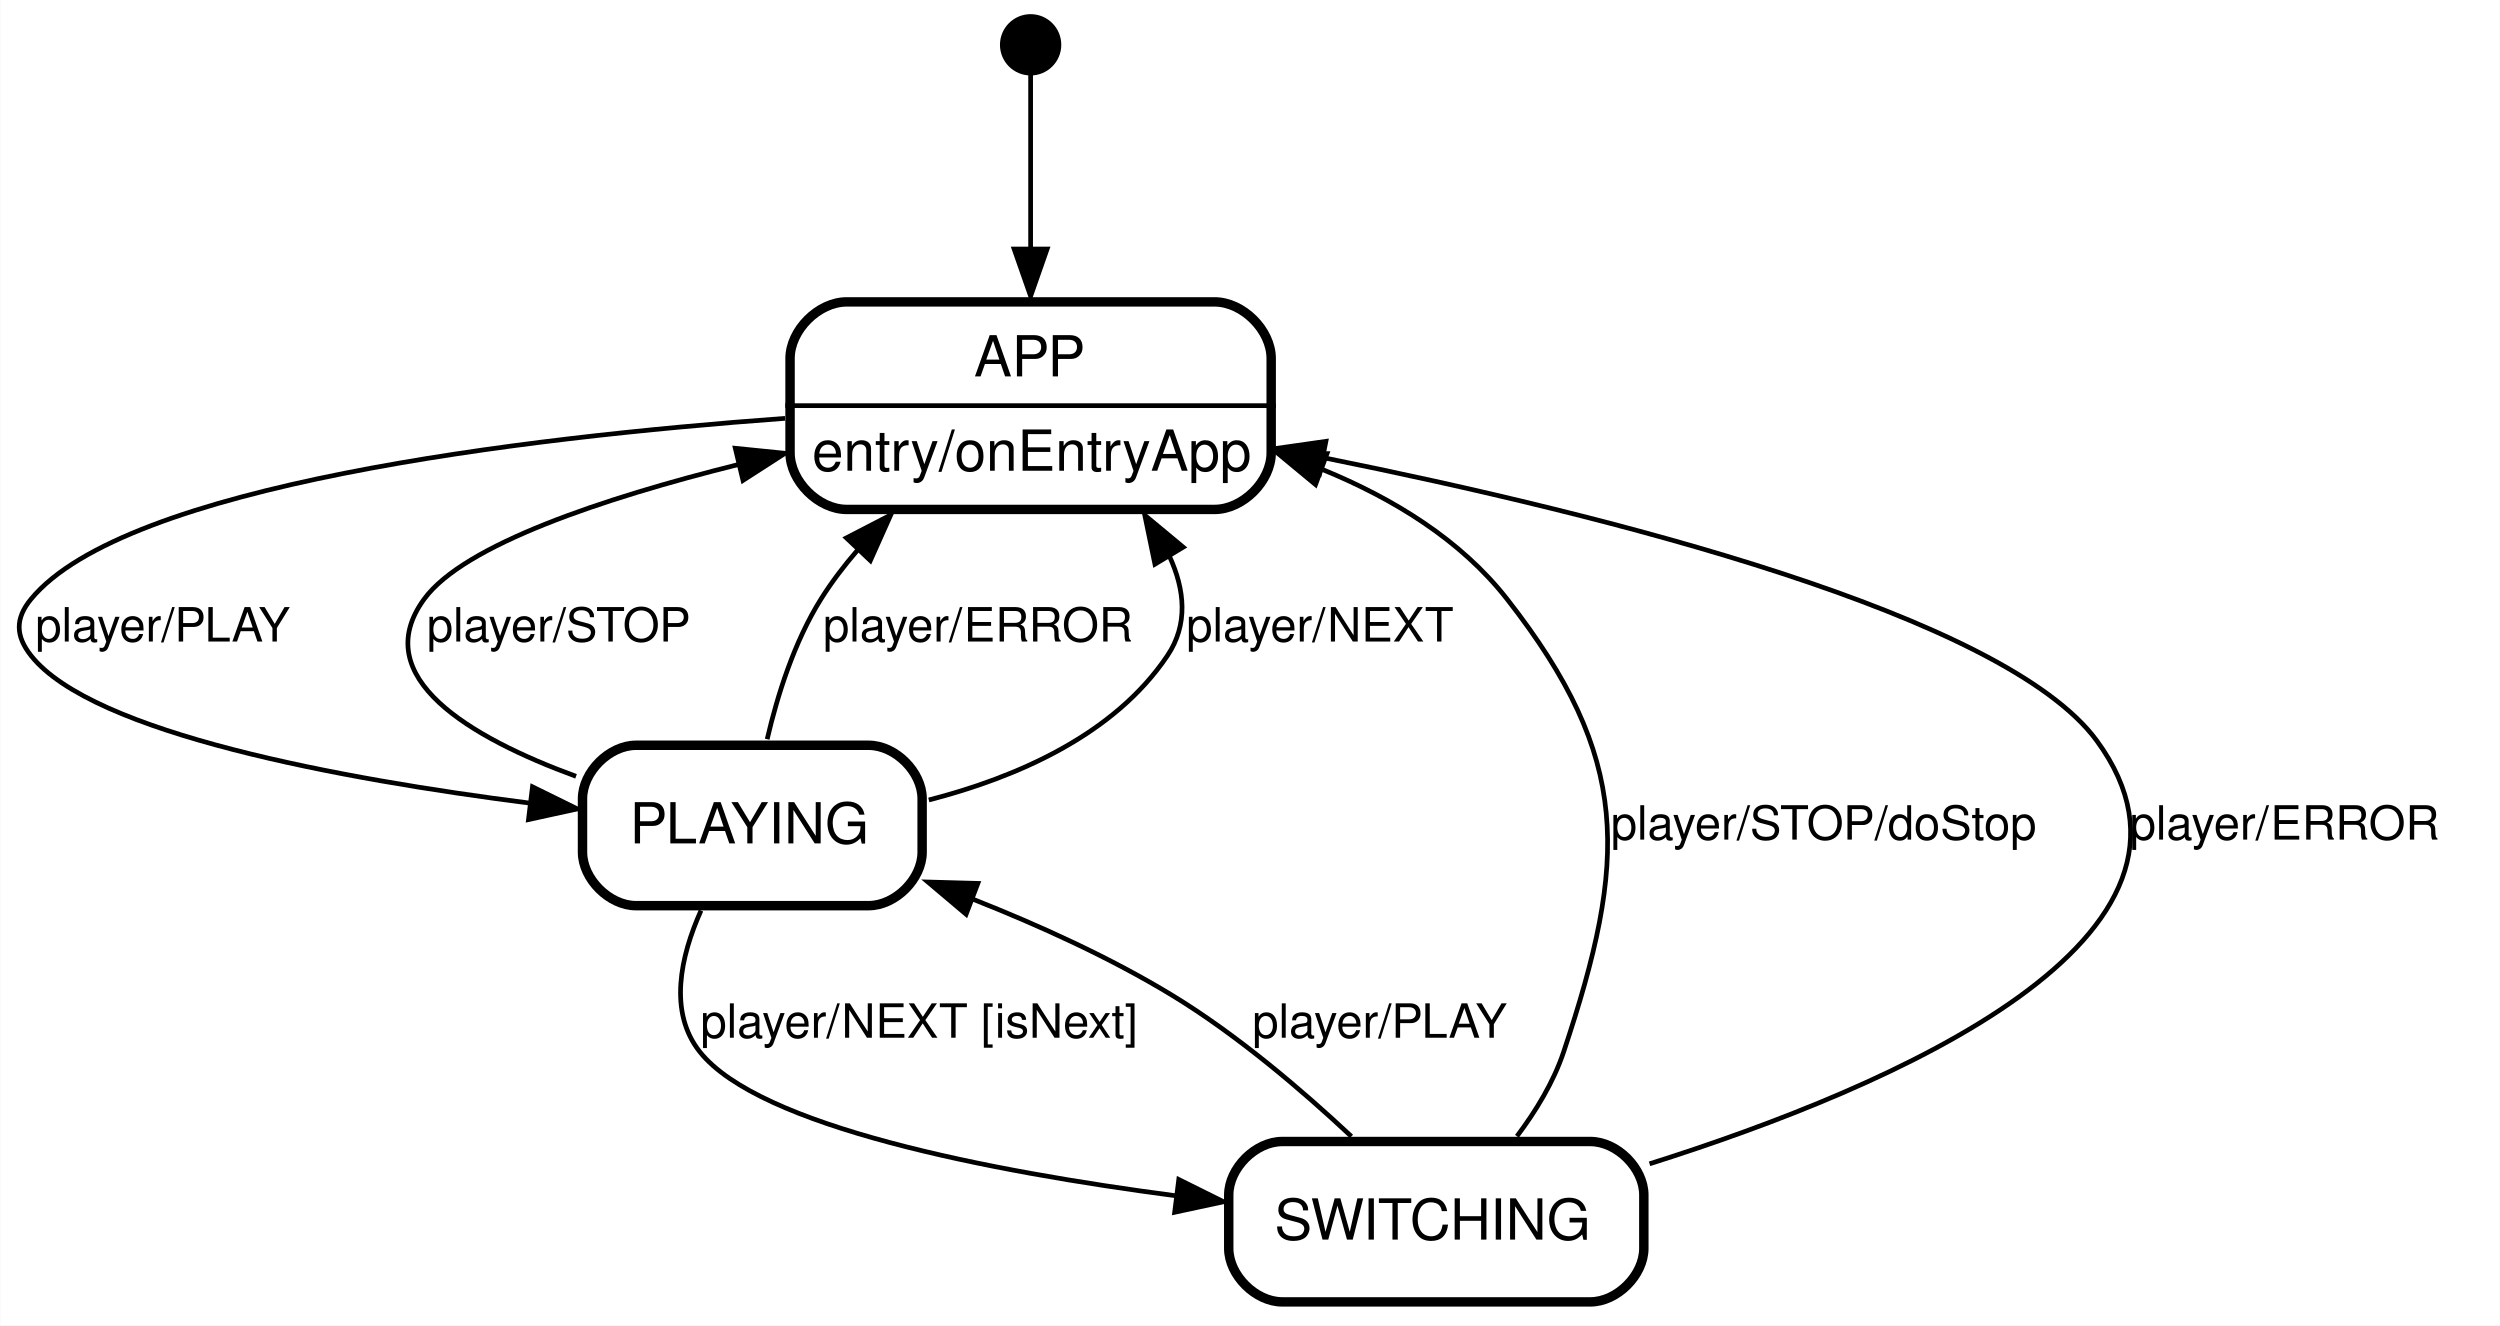
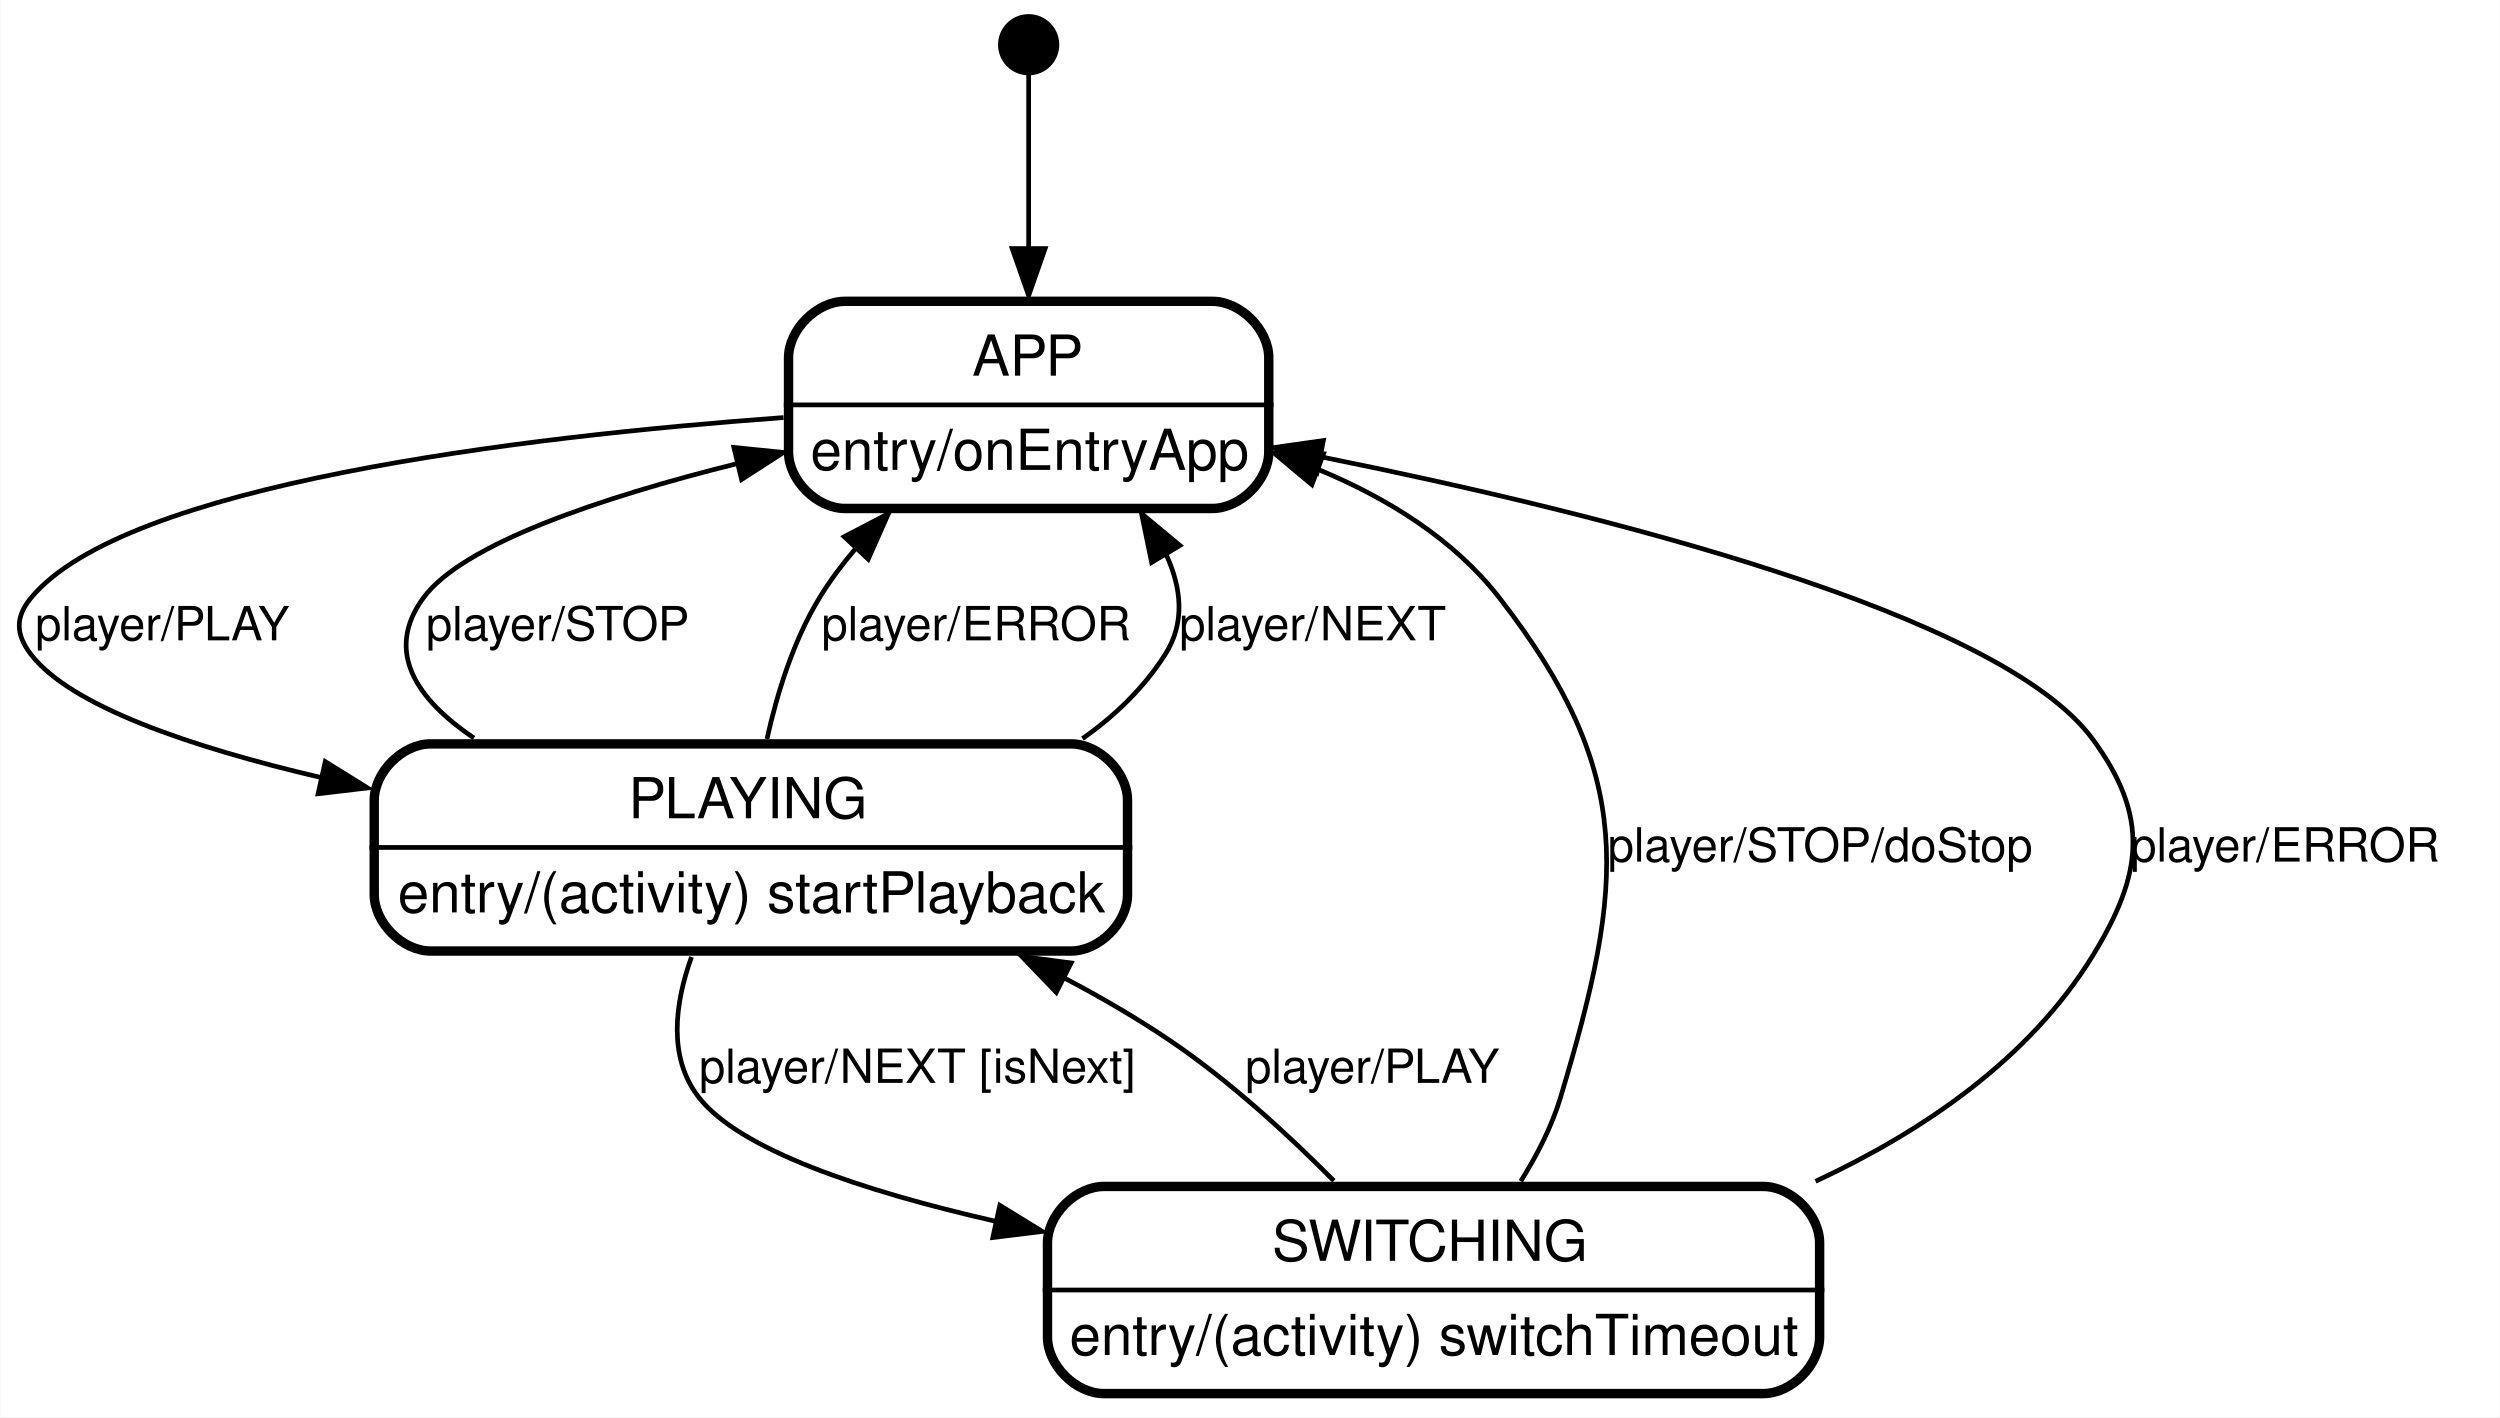
- <svg xmlns="http://www.w3.org/2000/svg" width="530pt" height="281pt" viewBox="0.00 0.00 529.88 281.00">
-   <g id="graph0" class="graph" transform="scale(1 1) rotate(0) translate(4 277)">
-     <polygon fill="#ffffff" stroke="transparent" points="-4,4 -4,-277 525.878,-277 525.878,4 -4,4" />
+ <svg xmlns="http://www.w3.org/2000/svg" width="531pt" height="301pt" viewBox="0.00 0.00 530.86 301.00">
+   <g id="graph0" class="graph" transform="scale(1 1) rotate(0) translate(4 297)">
+     <polygon fill="#ffffff" stroke="transparent" points="-4,4 -4,-297 526.862,-297 526.862,4 -4,4" />
    <g id="node1" class="node">
-       <ellipse fill="#000000" stroke="#000000" stroke-width="2" cx="214.432" cy="-267.5" rx="5.5" ry="5.5" />
+       <ellipse fill="#000000" stroke="#000000" stroke-width="2" cx="214.416" cy="-287.5" rx="5.5" ry="5.5" />
    </g>
    <g id="node2" class="node">
-       <polygon fill="#ffffff" stroke="transparent" stroke-width="2" points="266.432,-214 162.432,-214 162.432,-168 266.432,-168 266.432,-214" />
-       <text text-anchor="start" x="202.428" y="-197.2" font-family="Helvetica,sans-Serif" font-size="12.00" fill="#000000">APP</text>
-       <text text-anchor="start" x="168.084" y="-177.2" font-family="Helvetica,sans-Serif" font-size="12.00" fill="#000000">entry/onEntryApp</text>
-       <polygon fill="#000000" stroke="#000000" points="162.432,-191 162.432,-191 266.432,-191 266.432,-191 162.432,-191" />
-       <path fill="none" stroke="#000000" stroke-width="2" d="M175.432,-169C175.432,-169 253.432,-169 253.432,-169 259.432,-169 265.432,-175 265.432,-181 265.432,-181 265.432,-201 265.432,-201 265.432,-207 259.432,-213 253.432,-213 253.432,-213 175.432,-213 175.432,-213 169.432,-213 163.432,-207 163.432,-201 163.432,-201 163.432,-181 163.432,-181 163.432,-175 169.432,-169 175.432,-169" />
+       <polygon fill="#ffffff" stroke="transparent" stroke-width="2" points="266.416,-234 162.416,-234 162.416,-188 266.416,-188 266.416,-234" />
+       <text text-anchor="start" x="202.411" y="-217.2" font-family="Helvetica,sans-Serif" font-size="12.00" fill="#000000">APP</text>
+       <text text-anchor="start" x="168.068" y="-197.2" font-family="Helvetica,sans-Serif" font-size="12.00" fill="#000000">entry/onEntryApp</text>
+       <polygon fill="#000000" stroke="#000000" points="162.416,-211 162.416,-211 266.416,-211 266.416,-211 162.416,-211" />
+       <path fill="none" stroke="#000000" stroke-width="2" d="M175.416,-189C175.416,-189 253.416,-189 253.416,-189 259.416,-189 265.416,-195 265.416,-201 265.416,-201 265.416,-221 265.416,-221 265.416,-227 259.416,-233 253.416,-233 253.416,-233 175.416,-233 175.416,-233 169.416,-233 163.416,-227 163.416,-221 163.416,-221 163.416,-201 163.416,-201 163.416,-195 169.416,-189 175.416,-189" />
    </g>
    <g id="edge1" class="edge">
-       <path fill="none" stroke="#000000" d="M214.432,-261.998C214.432,-254.059 214.432,-238.761 214.432,-224.392" />
-       <polygon fill="#000000" stroke="#000000" points="217.932,-224.212 214.432,-214.212 210.932,-224.212 217.932,-224.212" />
-       <text text-anchor="middle" x="215.821" y="-235" font-family="Helvetica,sans-Serif" font-size="10.00" fill="#000000"> </text>
+       <path fill="none" stroke="#000000" d="M214.416,-281.998C214.416,-274.059 214.416,-258.76 214.416,-244.392" />
+       <polygon fill="#000000" stroke="#000000" points="217.916,-244.212 214.416,-234.212 210.916,-244.212 217.916,-244.212" />
+       <text text-anchor="middle" x="215.805" y="-255" font-family="Helvetica,sans-Serif" font-size="10.00" fill="#000000"> </text>
    </g>
    <g id="node3" class="node">
-       <polygon fill="#ffffff" stroke="transparent" stroke-width="2" points="192.432,-120 118.432,-120 118.432,-84 192.432,-84 192.432,-120" />
-       <text text-anchor="start" x="129.426" y="-98.2" font-family="Helvetica,sans-Serif" font-size="12.00" fill="#000000">PLAYING</text>
-       <path fill="none" stroke="#000000" stroke-width="2" d="M130.765,-85C130.765,-85 180.099,-85 180.099,-85 185.765,-85 191.432,-90.667 191.432,-96.333 191.432,-96.333 191.432,-107.667 191.432,-107.667 191.432,-113.333 185.765,-119 180.099,-119 180.099,-119 130.765,-119 130.765,-119 125.099,-119 119.432,-113.333 119.432,-107.667 119.432,-107.667 119.432,-96.333 119.432,-96.333 119.432,-90.667 125.099,-85 130.765,-85" />
+       <polygon fill="#ffffff" stroke="transparent" stroke-width="2" points="236.416,-140 74.416,-140 74.416,-94 236.416,-94 236.416,-140" />
+       <text text-anchor="start" x="129.41" y="-123.2" font-family="Helvetica,sans-Serif" font-size="12.00" fill="#000000">PLAYING</text>
+       <text text-anchor="start" x="80.411" y="-103.2" font-family="Helvetica,sans-Serif" font-size="12.00" fill="#000000">entry/(activity) startPlayback</text>
+       <polygon fill="#000000" stroke="#000000" points="74.416,-117 74.416,-117 236.416,-117 236.416,-117 74.416,-117" />
+       <path fill="none" stroke="#000000" stroke-width="2" d="M87.416,-95C87.416,-95 223.416,-95 223.416,-95 229.416,-95 235.416,-101 235.416,-107 235.416,-107 235.416,-127 235.416,-127 235.416,-133 229.416,-139 223.416,-139 223.416,-139 87.416,-139 87.416,-139 81.416,-139 75.416,-133 75.416,-127 75.416,-127 75.416,-107 75.416,-107 75.416,-101 81.416,-95 87.416,-95" />
    </g>
    <g id="edge2" class="edge">
-       <path fill="none" stroke="#000000" d="M162.372,-188.312C106.296,-184.198 22.408,-174.099 2.525,-150 -.869,-145.886 -.786,-142.181 2.525,-138 15.569,-121.528 68.307,-111.843 108.229,-106.742" />
-       <polygon fill="#000000" stroke="#000000" points="108.825,-110.195 118.329,-105.513 107.979,-103.247 108.825,-110.195" />
-       <text text-anchor="start" x="3.432" y="-141" font-family="Helvetica,sans-Serif" font-size="10.00" fill="#000000">player/PLAY   </text>
+       <path fill="none" stroke="#000000" d="M162.356,-208.312C106.28,-204.198 22.392,-194.099 2.509,-170 -.885,-165.886 -.738,-162.232 2.509,-158 10.927,-147.028 36.355,-138.346 64.12,-131.85" />
+       <polygon fill="#000000" stroke="#000000" points="65.015,-135.236 74.013,-129.643 63.491,-128.404 65.015,-135.236" />
+       <text text-anchor="start" x="3.416" y="-161" font-family="Helvetica,sans-Serif" font-size="10.00" fill="#000000">player/PLAY   </text>
    </g>
    <g id="edge3" class="edge">
-       <path fill="none" stroke="#000000" d="M118.06,-112.418C95.686,-120.613 73.745,-133.413 85.865,-150 94.273,-161.506 123.724,-171.336 152.32,-178.484" />
-       <polygon fill="#000000" stroke="#000000" points="151.822,-181.964 162.363,-180.898 153.458,-175.157 151.822,-181.964" />
-       <text text-anchor="start" x="86.432" y="-141" font-family="Helvetica,sans-Serif" font-size="10.00" fill="#000000">player/STOP   </text>
+       <path fill="none" stroke="#000000" d="M96.589,-140.232C84.421,-148.487 77.518,-158.599 85.849,-170 94.257,-181.506 123.708,-191.336 152.304,-198.484" />
+       <polygon fill="#000000" stroke="#000000" points="151.805,-201.964 162.347,-200.898 153.442,-195.157 151.805,-201.964" />
+       <text text-anchor="start" x="86.416" y="-161" font-family="Helvetica,sans-Serif" font-size="10.00" fill="#000000">player/STOP   </text>
    </g>
    <g id="edge4" class="edge">
-       <path fill="none" stroke="#000000" d="M158.581,-120.288C160.772,-129.676 164.342,-140.999 169.986,-150 172.244,-153.602 174.901,-157.091 177.773,-160.411" />
-       <polygon fill="#000000" stroke="#000000" points="175.368,-162.963 184.779,-167.83 180.457,-158.156 175.368,-162.963" />
-       <text text-anchor="start" x="170.432" y="-141" font-family="Helvetica,sans-Serif" font-size="10.00" fill="#000000">player/ERROR   </text>
+       <path fill="none" stroke="#000000" d="M158.833,-140.041C160.994,-149.787 164.462,-160.953 169.97,-170 172.181,-173.632 174.804,-177.14 177.655,-180.474" />
+       <polygon fill="#000000" stroke="#000000" points="175.237,-183.012 184.631,-187.911 180.342,-178.223 175.237,-183.012" />
+       <text text-anchor="start" x="170.416" y="-161" font-family="Helvetica,sans-Serif" font-size="10.00" fill="#000000">player/ERROR   </text>
    </g>
    <g id="edge6" class="edge">
-       <path fill="none" stroke="#000000" d="M192.845,-107.404C211.358,-112.174 232.115,-121.143 243.432,-138 247.871,-144.613 247.125,-151.966 243.88,-159.038" />
-       <polygon fill="#000000" stroke="#000000" points="240.784,-157.395 238.634,-167.77 246.784,-161.001 240.784,-157.395" />
-       <text text-anchor="start" x="247.432" y="-141" font-family="Helvetica,sans-Serif" font-size="10.00" fill="#000000">player/NEXT   </text>
+       <path fill="none" stroke="#000000" d="M225.858,-140.113C232.77,-144.999 238.887,-150.893 243.416,-158 247.696,-164.717 246.886,-172.112 243.628,-179.193" />
+       <polygon fill="#000000" stroke="#000000" points="240.536,-177.543 238.391,-187.918 246.538,-181.145 240.536,-177.543" />
+       <text text-anchor="start" x="246.416" y="-161" font-family="Helvetica,sans-Serif" font-size="10.00" fill="#000000">player/NEXT   </text>
    </g>
    <g id="node4" class="node">
-       <polygon fill="#ffffff" stroke="transparent" stroke-width="2" points="345.432,-36 255.432,-36 255.432,0 345.432,0 345.432,-36" />
-       <text text-anchor="start" x="266.105" y="-14.2" font-family="Helvetica,sans-Serif" font-size="12.00" fill="#000000">SWITCHING</text>
-       <path fill="none" stroke="#000000" stroke-width="2" d="M267.765,-1C267.765,-1 333.099,-1 333.099,-1 338.765,-1 344.432,-6.667 344.432,-12.333 344.432,-12.333 344.432,-23.667 344.432,-23.667 344.432,-29.333 338.765,-35 333.099,-35 333.099,-35 267.765,-35 267.765,-35 262.099,-35 256.432,-29.333 256.432,-23.667 256.432,-23.667 256.432,-12.333 256.432,-12.333 256.432,-6.667 262.099,-1 267.765,-1" />
+       <polygon fill="#ffffff" stroke="transparent" stroke-width="2" points="383.416,-46 217.416,-46 217.416,0 383.416,0 383.416,-46" />
+       <text text-anchor="start" x="266.089" y="-29.2" font-family="Helvetica,sans-Serif" font-size="12.00" fill="#000000">SWITCHING</text>
+       <text text-anchor="start" x="223.084" y="-9.2" font-family="Helvetica,sans-Serif" font-size="12.00" fill="#000000">entry/(activity) switchTimeout</text>
+       <polygon fill="#000000" stroke="#000000" points="217.416,-23 217.416,-23 383.416,-23 383.416,-23 217.416,-23" />
+       <path fill="none" stroke="#000000" stroke-width="2" d="M230.416,-1C230.416,-1 370.416,-1 370.416,-1 376.416,-1 382.416,-7 382.416,-13 382.416,-13 382.416,-33 382.416,-33 382.416,-39 376.416,-45 370.416,-45 370.416,-45 230.416,-45 230.416,-45 224.416,-45 218.416,-39 218.416,-33 218.416,-33 218.416,-13 218.416,-13 218.416,-7 224.416,-1 230.416,-1" />
    </g>
    <g id="edge5" class="edge">
-       <path fill="none" stroke="#000000" d="M144.55,-83.962C140.19,-74.194 137.601,-62.434 144.312,-54 156.898,-38.182 205.518,-28.721 245.198,-23.497" />
-       <polygon fill="#000000" stroke="#000000" points="245.84,-26.944 255.327,-22.228 244.97,-19.998 245.84,-26.944" />
-       <text text-anchor="start" x="144.432" y="-57" font-family="Helvetica,sans-Serif" font-size="10.00" fill="#000000">player/NEXT [isNext]   </text>
+       <path fill="none" stroke="#000000" d="M142.809,-93.738C139.214,-83.725 137.807,-72.412 144.296,-64 152.907,-52.835 178.874,-44.112 207.22,-37.637" />
+       <polygon fill="#000000" stroke="#000000" points="208.293,-40.985 217.321,-35.44 206.805,-34.145 208.293,-40.985" />
+       <text text-anchor="start" x="144.416" y="-67" font-family="Helvetica,sans-Serif" font-size="10.00" fill="#000000">player/NEXT [isNext]   </text>
    </g>
    <g id="edge7" class="edge">
-       <path fill="none" stroke="#000000" d="M317.527,-36.109C321.563,-41.472 325.307,-47.626 327.432,-54 341.029,-94.792 341.915,-116.125 315.432,-150 305.584,-162.597 291.234,-171.345 276.427,-177.412" />
-       <polygon fill="#000000" stroke="#000000" points="274.835,-174.27 266.674,-181.026 277.267,-180.834 274.835,-174.27" />
-       <text text-anchor="start" x="337.432" y="-99" font-family="Helvetica,sans-Serif" font-size="10.00" fill="#000000">player/STOP/doStop   </text>
+       <path fill="none" stroke="#000000" d="M318.932,-46.102C322.421,-51.661 325.556,-57.795 327.416,-64 341.042,-109.466 343.5,-132.491 314.416,-170 304.748,-182.468 290.643,-191.169 276.059,-197.232" />
+       <polygon fill="#000000" stroke="#000000" points="274.575,-194.051 266.448,-200.849 277.04,-200.602 274.575,-194.051" />
+       <text text-anchor="start" x="337.416" y="-114" font-family="Helvetica,sans-Serif" font-size="10.00" fill="#000000">player/STOP/doStop   </text>
    </g>
    <g id="edge8" class="edge">
-       <path fill="none" stroke="#000000" d="M345.646,-30.271C397.319,-46.592 471.039,-78.303 440.432,-120 420.849,-146.679 336.567,-167.874 276.675,-179.937" />
-       <polygon fill="#000000" stroke="#000000" points="275.675,-176.567 266.543,-181.938 277.031,-183.434 275.675,-176.567" />
-       <text text-anchor="start" x="447.432" y="-99" font-family="Helvetica,sans-Serif" font-size="10.00" fill="#000000">player/ERROR   </text>
+       <path fill="none" stroke="#000000" d="M381.545,-46.087C404.573,-56.799 427.01,-72.17 440.416,-94 451.114,-111.422 452.513,-123.519 440.416,-140 420.833,-166.679 336.551,-187.874 276.659,-199.937" />
+       <polygon fill="#000000" stroke="#000000" points="275.659,-196.567 266.526,-201.938 277.015,-203.434 275.659,-196.567" />
+       <text text-anchor="start" x="448.416" y="-114" font-family="Helvetica,sans-Serif" font-size="10.00" fill="#000000">player/ERROR   </text>
    </g>
    <g id="edge9" class="edge">
-       <path fill="none" stroke="#000000" d="M282.439,-36.076C271.997,-45.856 258.216,-57.615 244.432,-66 231.358,-73.953 216.214,-80.832 202.167,-86.384" />
-       <polygon fill="#000000" stroke="#000000" points="200.751,-83.178 192.656,-90.013 203.246,-89.718 200.751,-83.178" />
-       <text text-anchor="start" x="261.432" y="-57" font-family="Helvetica,sans-Serif" font-size="10.00" fill="#000000">player/PLAY   </text>
+       <path fill="none" stroke="#000000" d="M279.244,-46.203C269.324,-56.205 256.944,-67.524 244.416,-76 237.428,-80.728 229.807,-85.162 222.061,-89.24" />
+       <polygon fill="#000000" stroke="#000000" points="220.281,-86.218 212.941,-93.859 223.443,-92.463 220.281,-86.218" />
+       <text text-anchor="start" x="260.416" y="-67" font-family="Helvetica,sans-Serif" font-size="10.00" fill="#000000">player/PLAY   </text>
    </g>
  </g>
</svg>
